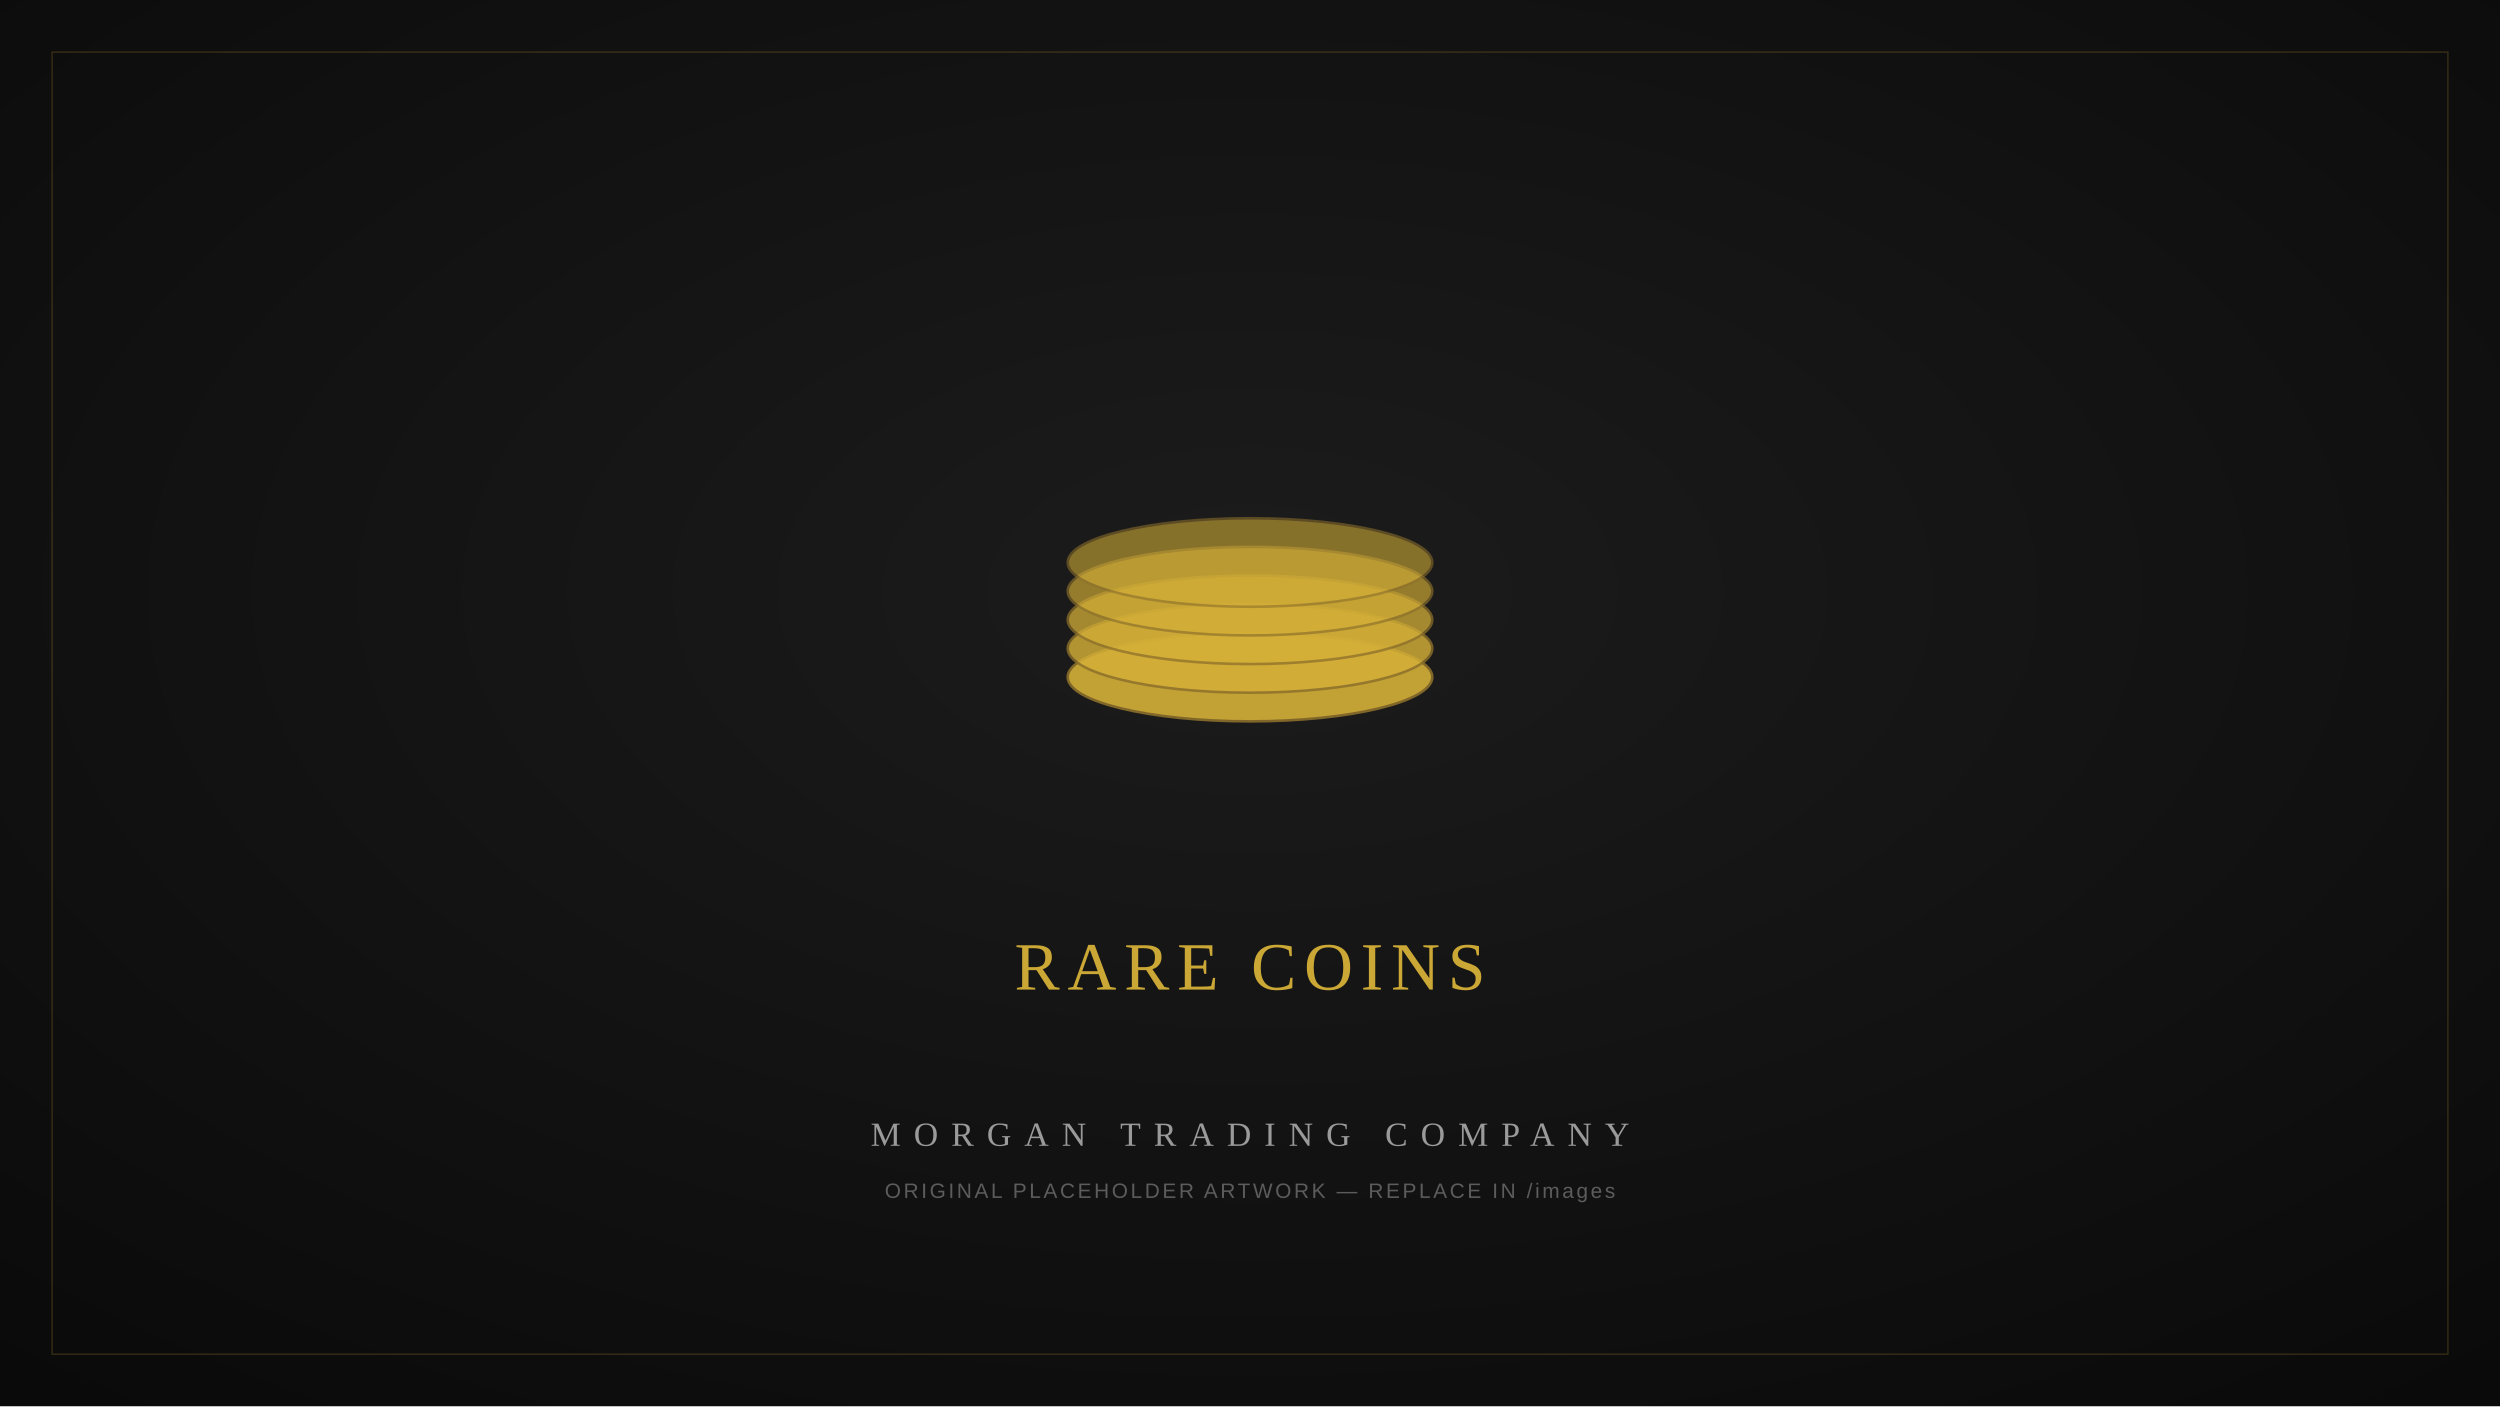
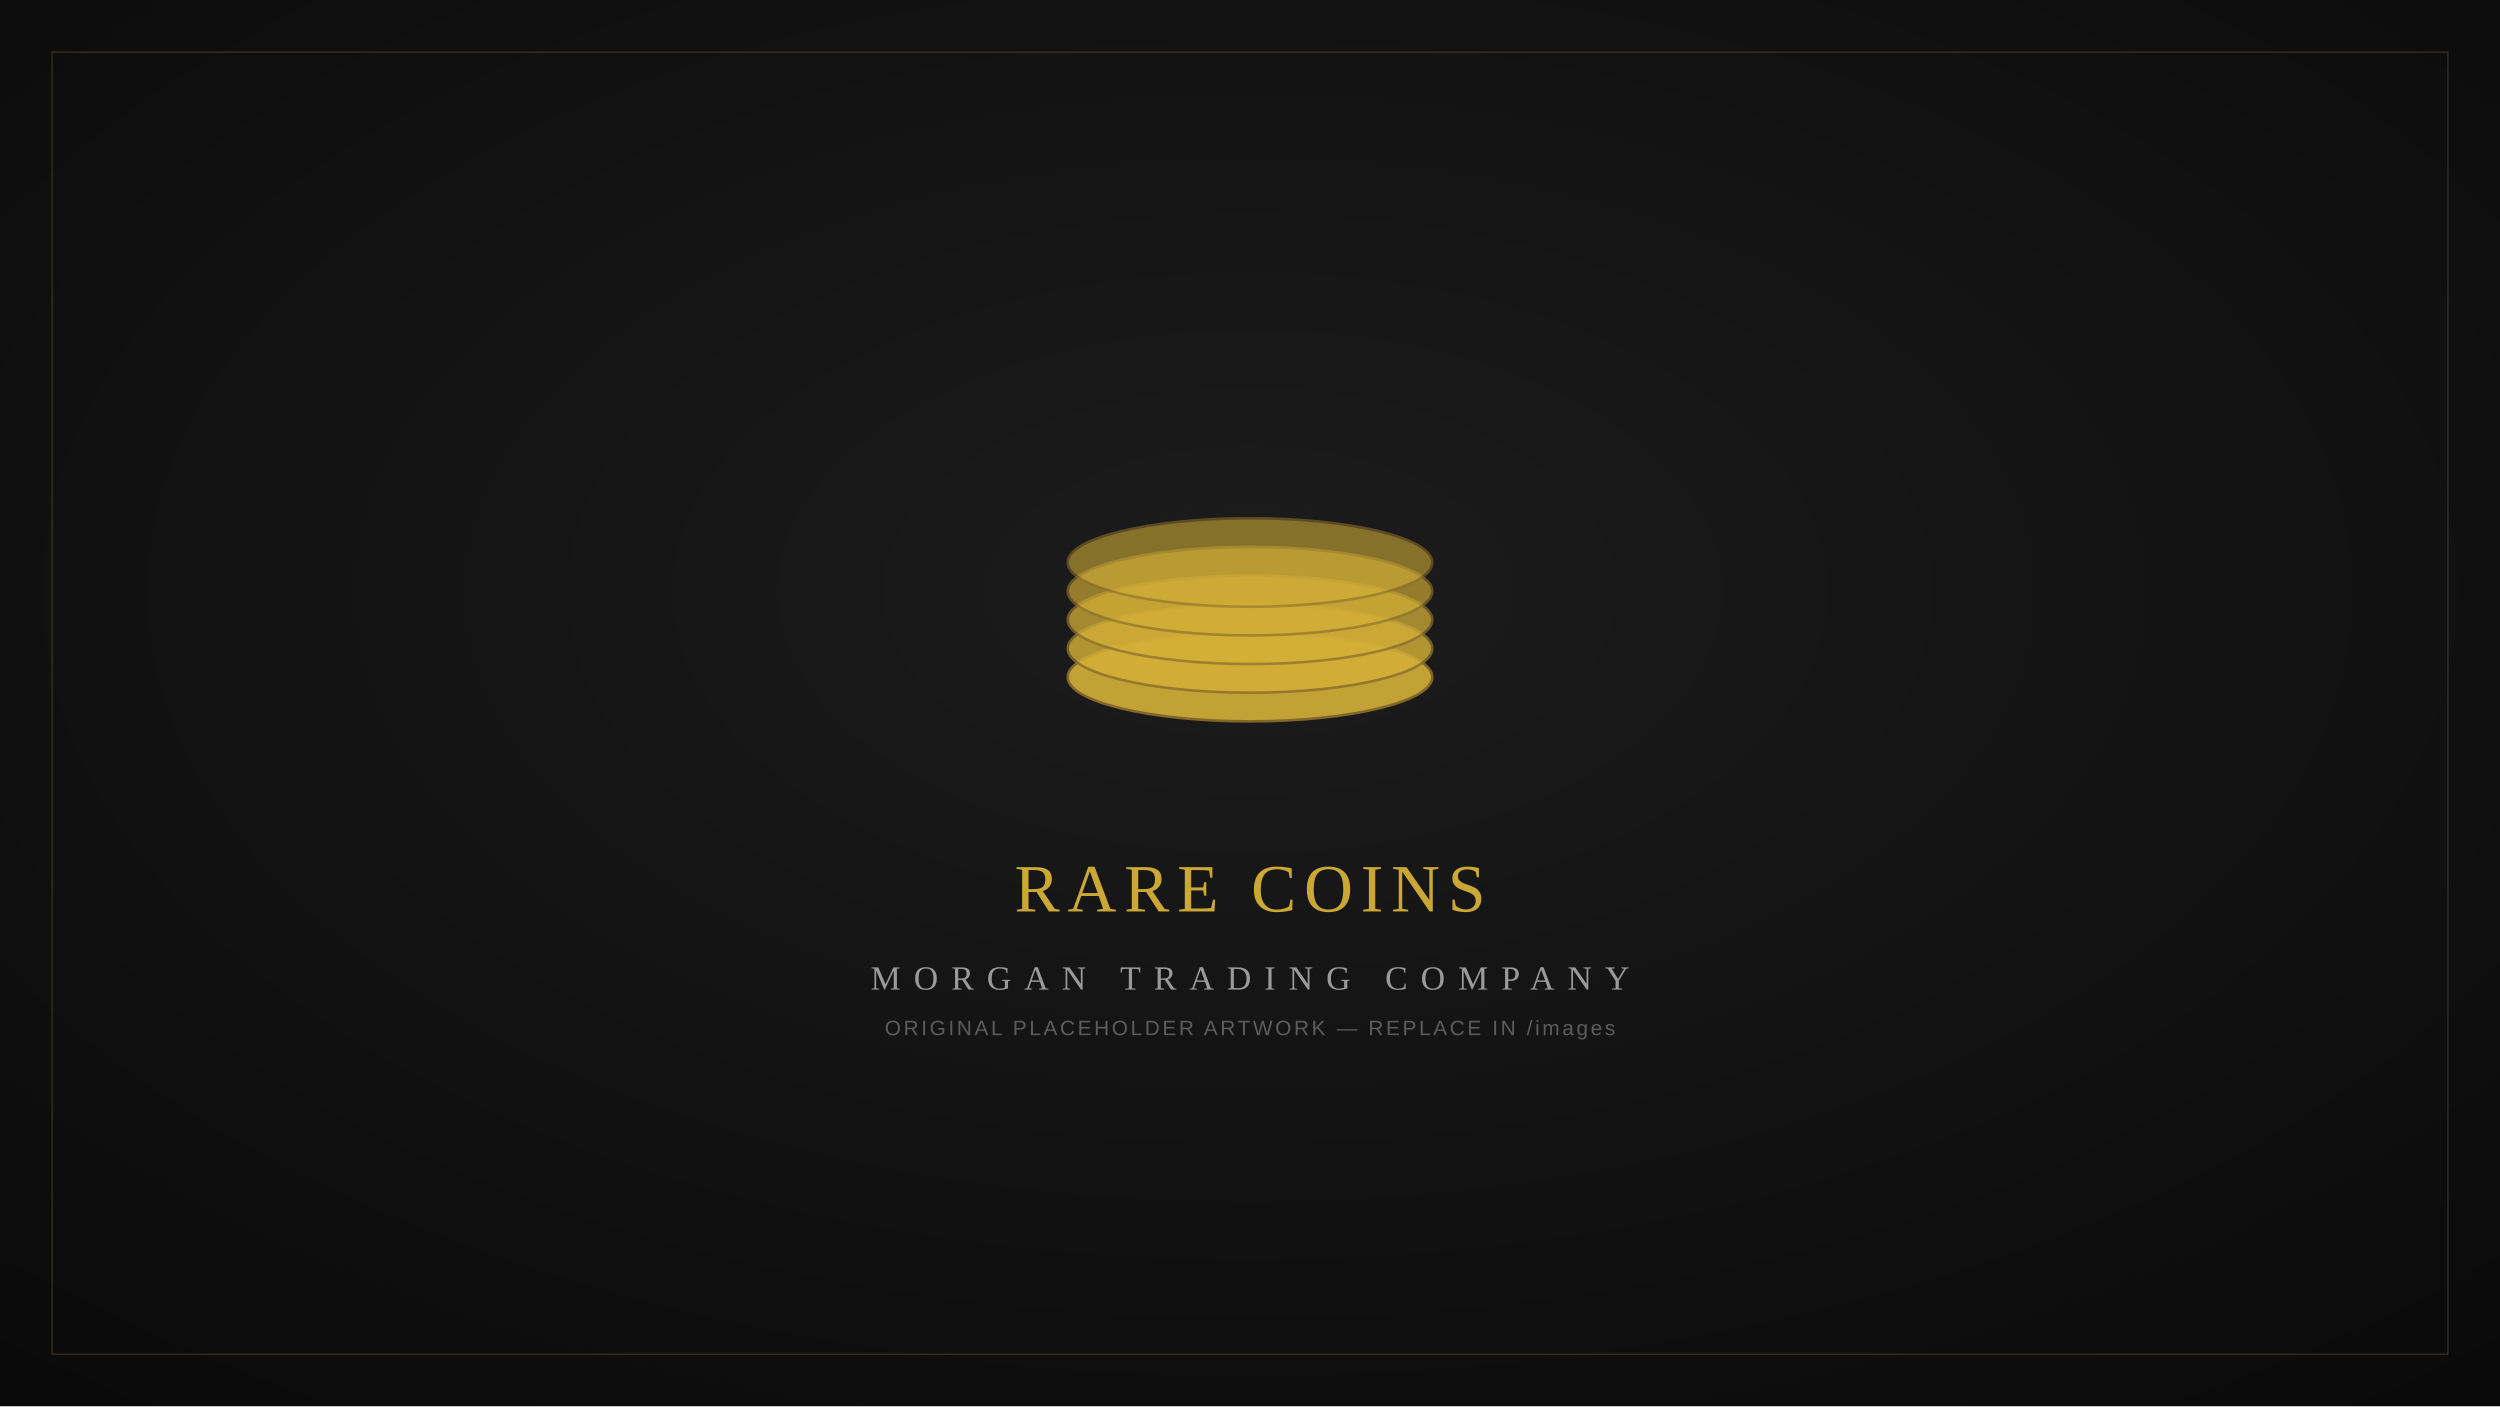
<svg xmlns="http://www.w3.org/2000/svg" width="1920" height="1080" viewBox="0 0 1920 1080">
  <defs>
    <radialGradient id="bg" cx="50%" cy="42%" r="75%">
      <stop offset="0%" stop-color="#1c1c1c" />
      <stop offset="100%" stop-color="#0a0a0a" />
    </radialGradient>
  </defs>
  <rect width="1920" height="1080" fill="url(#bg)" />
  <g>
    <ellipse cx="960" cy="520" rx="140" ry="34" fill="#D4AF37" opacity="0.9" stroke="#8B6F2A" stroke-width="2" />
    <ellipse cx="960" cy="498" rx="140" ry="34" fill="#D4AF37" opacity="0.82" stroke="#8B6F2A" stroke-width="2" />
    <ellipse cx="960" cy="476" rx="140" ry="34" fill="#D4AF37" opacity="0.74" stroke="#8B6F2A" stroke-width="2" />
    <ellipse cx="960" cy="454" rx="140" ry="34" fill="#D4AF37" opacity="0.66" stroke="#8B6F2A" stroke-width="2" />
    <ellipse cx="960" cy="432" rx="140" ry="34" fill="#D4AF37" opacity="0.58" stroke="#8B6F2A" stroke-width="2" />
  </g>
-   <text x="960" y="760" font-family="Georgia, 'Times New Roman', serif" font-size="52" fill="#D4AF37" text-anchor="middle" letter-spacing="6" opacity="0.95">RARE COINS</text>
-   <text x="960" y="880" font-family="Georgia, 'Times New Roman', serif" font-size="26" fill="#9a9a9a" text-anchor="middle" letter-spacing="10">MORGAN TRADING COMPANY</text>
-   <text x="960" y="920" font-family="Arial, sans-serif" font-size="16" fill="#5c5c5c" text-anchor="middle" letter-spacing="2">ORIGINAL PLACEHOLDER ARTWORK — REPLACE IN /images</text>
+   <text x="960" y="700" font-family="Georgia, 'Times New Roman', serif" font-size="52" fill="#D4AF37" text-anchor="middle" letter-spacing="6" opacity="0.95">RARE COINS</text>
+   <text x="960" y="760" font-family="Georgia, 'Times New Roman', serif" font-size="26" fill="#9a9a9a" text-anchor="middle" letter-spacing="10">MORGAN TRADING COMPANY</text>
+   <text x="960" y="795" font-family="Arial, sans-serif" font-size="16" fill="#5c5c5c" text-anchor="middle" letter-spacing="2">ORIGINAL PLACEHOLDER ARTWORK — REPLACE IN /images</text>
  <rect x="40" y="40" width="1840" height="1000" fill="none" stroke="#8B6F2A" stroke-width="1" opacity="0.35" />
</svg>
